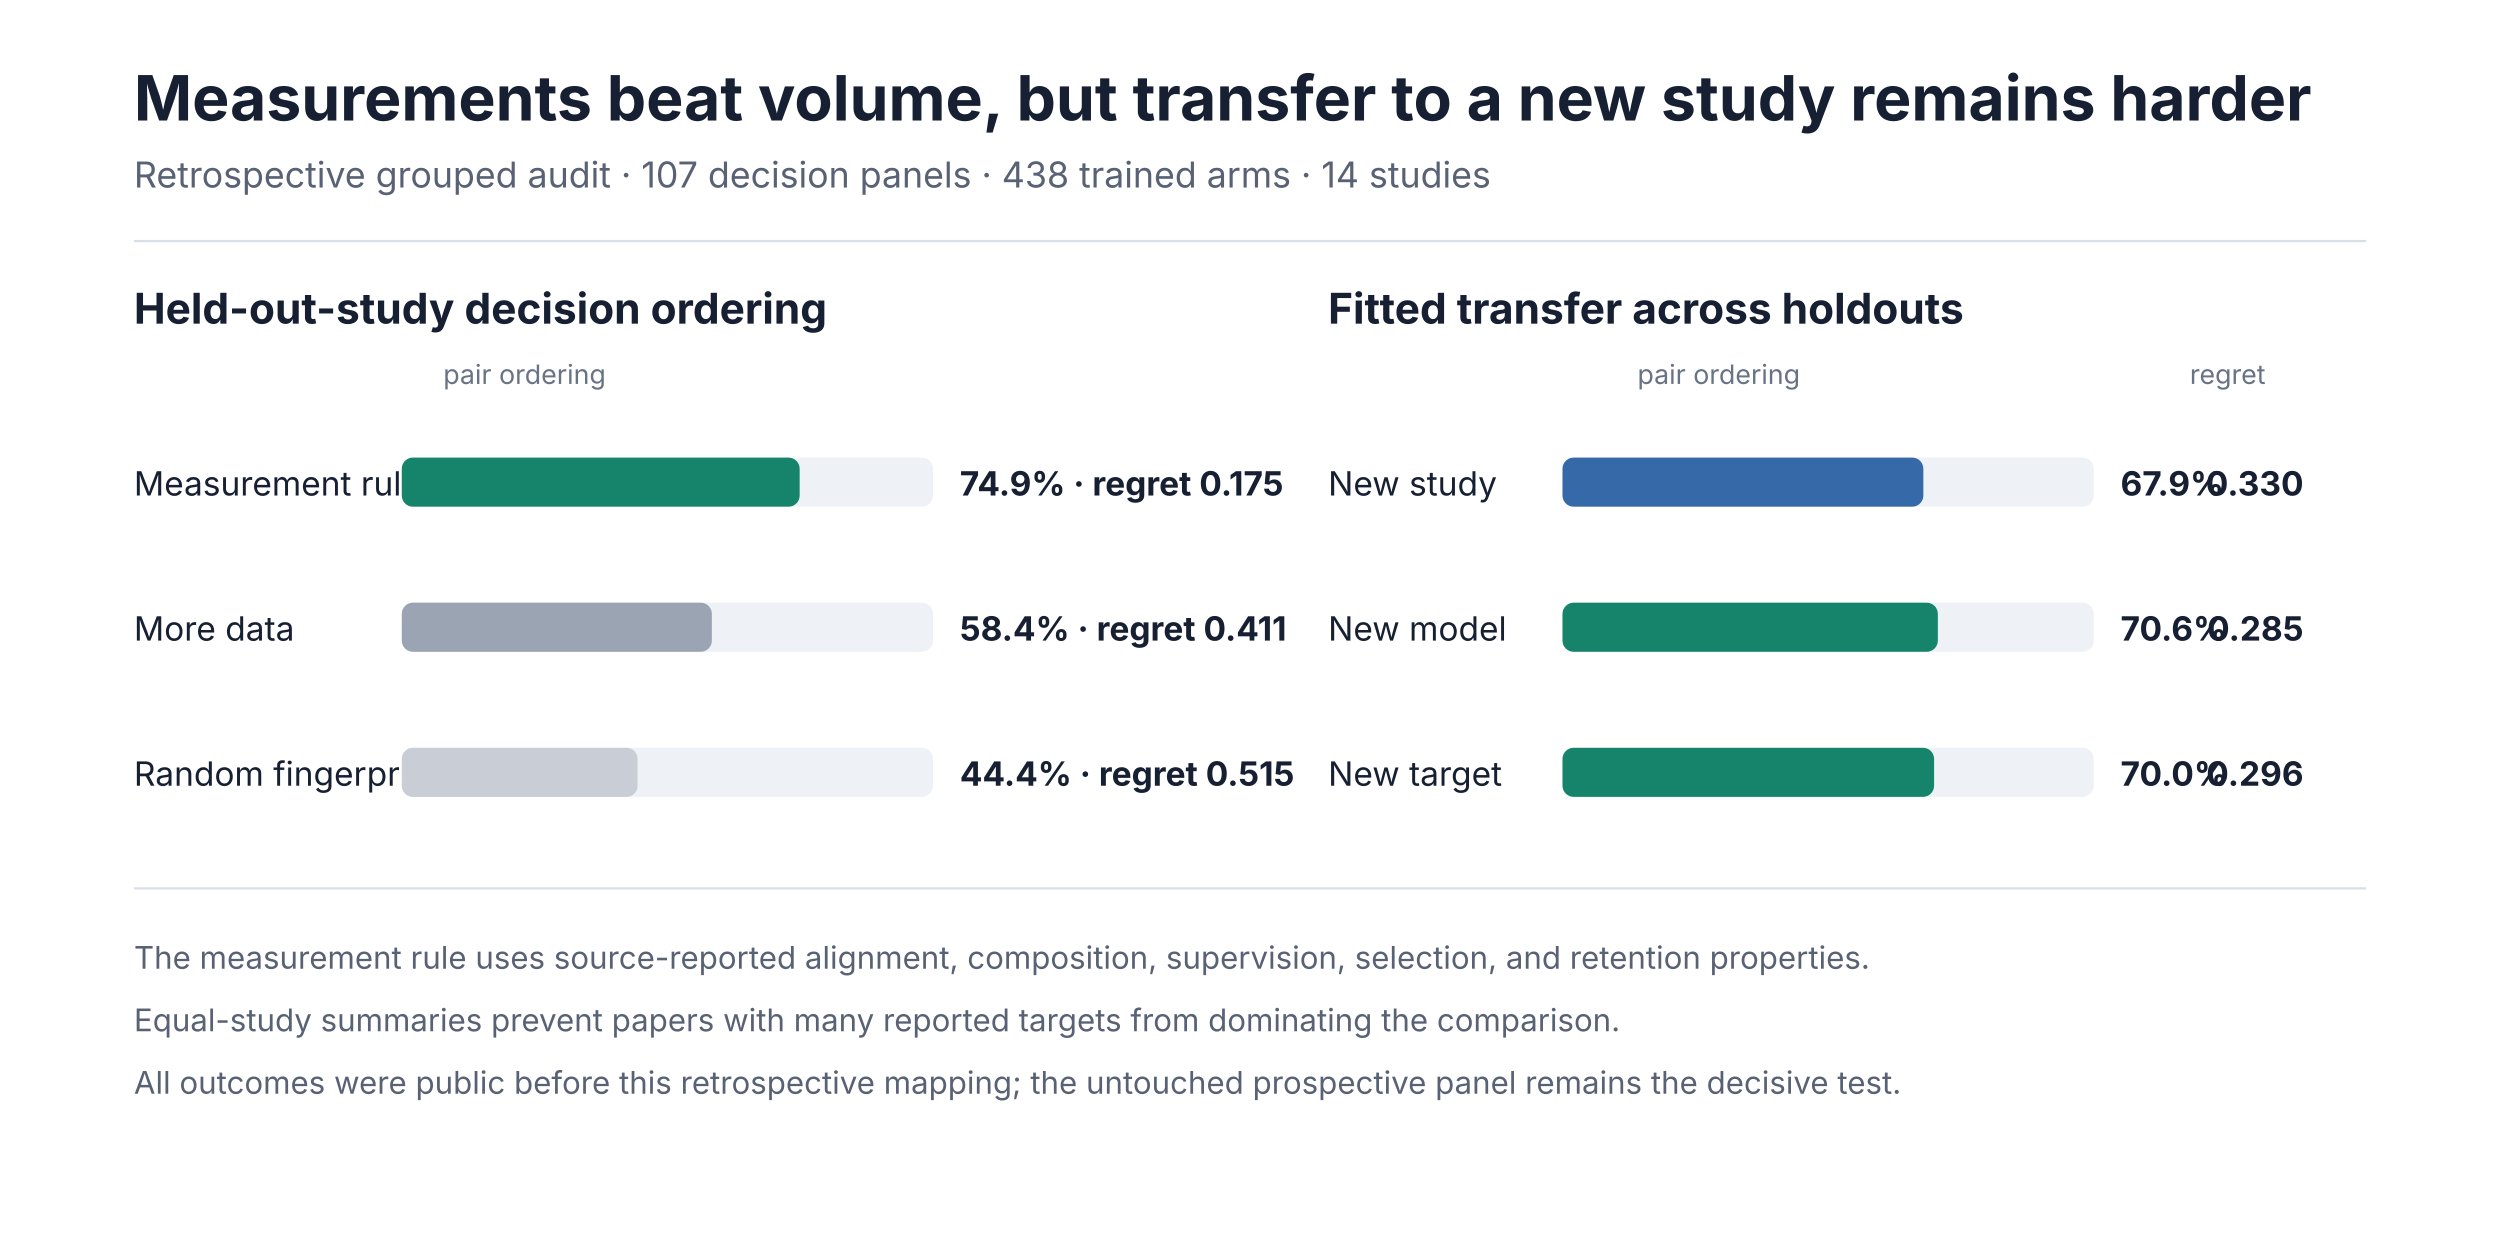
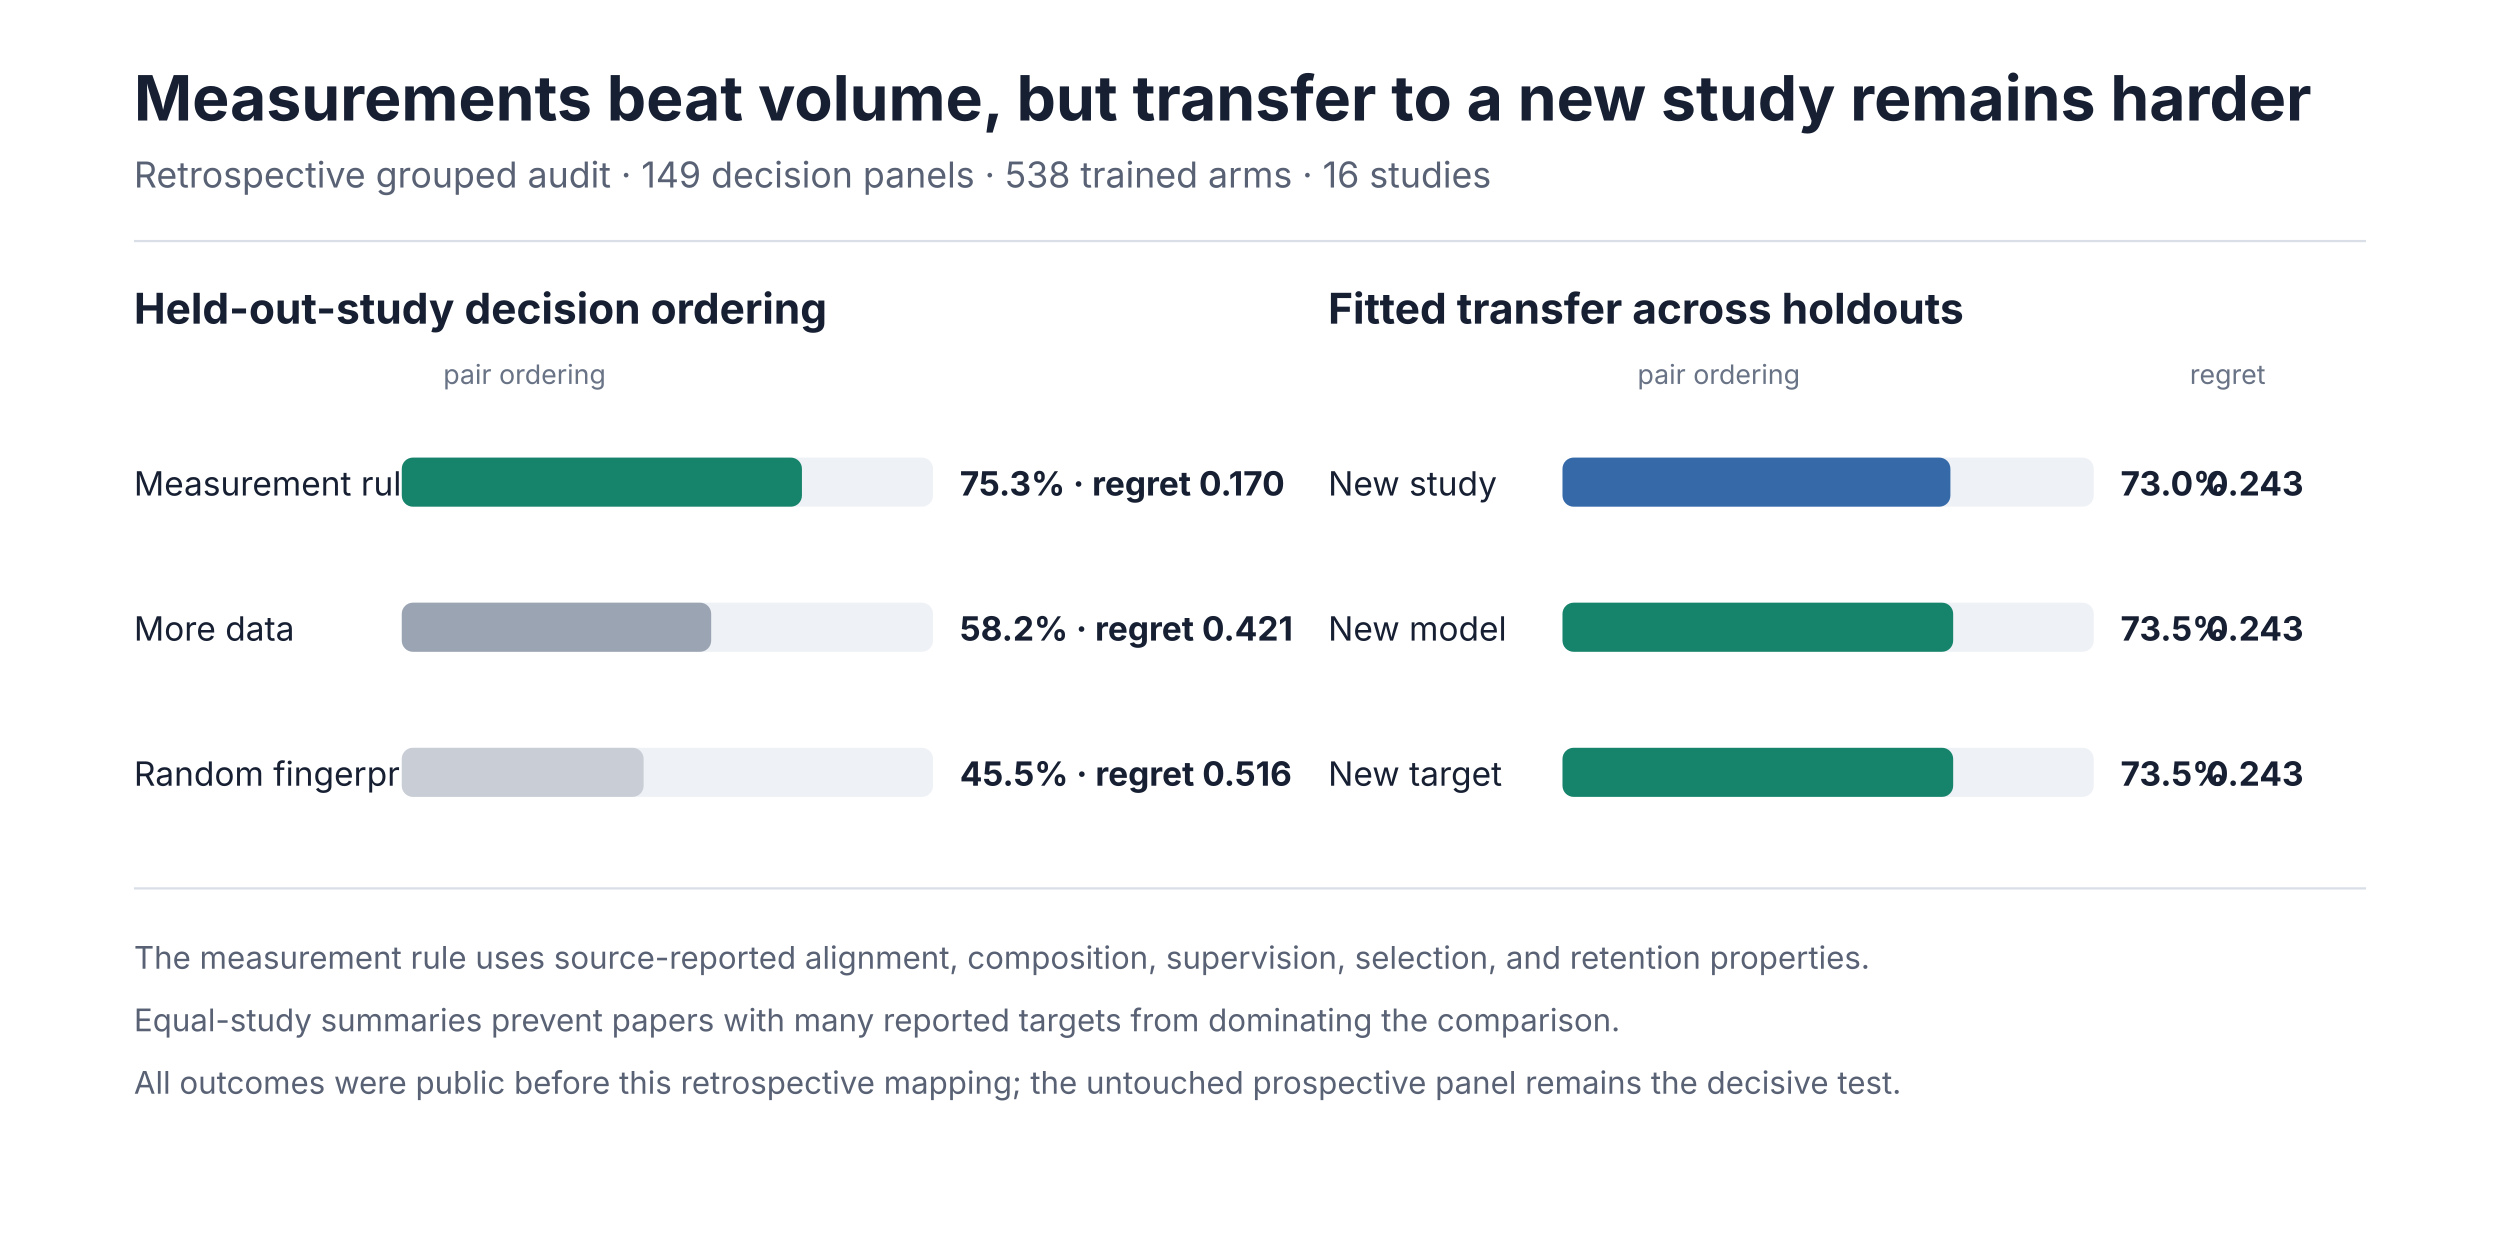
<svg xmlns="http://www.w3.org/2000/svg" width="1120" height="560" viewBox="0 0 1120 560" role="img" aria-labelledby="title desc">
  <rect width="1120" height="560" fill="#FFFFFF" />
  <style>text{font-family:Inter,Arial,sans-serif;fill:#172033}.title{font-size:28px;font-weight:700}.subtitle{font-size:16px;fill:#596275}.panel{font-size:19px;font-weight:700}.label{font-size:15px}.value{font-size:15px;font-weight:700}.axis{font-size:12px;fill:#697386}.note{font-size:14px;fill:#596275}</style>
  <text x="60" y="54" class="title" text-anchor="start">Measurements beat volume, but transfer to a new study remains harder</text>
-   <text x="60" y="84" class="subtitle" text-anchor="start">Retrospective grouped audit · 107 decision panels · 438 trained arms · 14 studies</text>
+   <text x="60" y="84" class="subtitle" text-anchor="start">Retrospective grouped audit · 149 decision panels · 538 trained arms · 16 studies</text>
  <line x1="60" y1="108" x2="1060" y2="108" stroke="#D9DEE7" />
  <text x="60" y="145" class="panel" text-anchor="start">Held-out-study decision ordering</text>
  <text x="595" y="145" class="panel" text-anchor="start">Fitted transfer across holdouts</text>
  <text x="235" y="172" class="axis" text-anchor="middle">pair ordering</text>
  <text x="770" y="172" class="axis" text-anchor="middle">pair ordering</text>
  <text x="998" y="172" class="axis" text-anchor="middle">regret</text>
  <text x="60" y="222" class="label" text-anchor="start">Measurement rule</text>
  <rect x="180" y="205" width="238" height="22" rx="5" fill="#EEF1F5" />
-   <rect x="180" y="205" width="178.25" height="22" rx="5" fill="#16836B" />
-   <text x="430" y="222" class="value" text-anchor="start">74.9% · regret 0.175</text>
+   <rect x="180" y="205" width="179.27" height="22" rx="5" fill="#16836B" />
+   <text x="430" y="222" class="value" text-anchor="start">75.3% · regret 0.170</text>
  <text x="60" y="287" class="label" text-anchor="start">More data</text>
  <rect x="180" y="270" width="238" height="22" rx="5" fill="#EEF1F5" />
-   <rect x="180" y="270" width="138.91" height="22" rx="5" fill="#9AA4B2" />
-   <text x="430" y="287" class="value" text-anchor="start">58.4% · regret 0.411</text>
+   <rect x="180" y="270" width="138.61" height="22" rx="5" fill="#9AA4B2" />
+   <text x="430" y="287" class="value" text-anchor="start">58.2% · regret 0.421</text>
  <text x="60" y="352" class="label" text-anchor="start">Random fingerprint</text>
  <rect x="180" y="335" width="238" height="22" rx="5" fill="#EEF1F5" />
-   <rect x="180" y="335" width="105.63" height="22" rx="5" fill="#C8CDD6" />
-   <text x="430" y="352" class="value" text-anchor="start">44.4% · regret 0.515</text>
+   <rect x="180" y="335" width="108.35" height="22" rx="5" fill="#C8CDD6" />
+   <text x="430" y="352" class="value" text-anchor="start">45.5% · regret 0.516</text>
  <text x="595" y="222" class="label" text-anchor="start">New study</text>
  <rect x="700" y="205" width="238" height="22" rx="5" fill="#EEF1F5" />
-   <rect x="700" y="205" width="161.66" height="22" rx="5" fill="#3569A8" />
-   <text x="950" y="222" class="value" text-anchor="start">67.9%</text>
-   <text x="1032" y="222" class="value" text-anchor="end">0.330</text>
+   <rect x="700" y="205" width="173.78" height="22" rx="5" fill="#3569A8" />
+   <text x="950" y="222" class="value" text-anchor="start">73.0%</text>
+   <text x="1032" y="222" class="value" text-anchor="end">0.243</text>
  <text x="595" y="287" class="label" text-anchor="start">New model</text>
  <rect x="700" y="270" width="238" height="22" rx="5" fill="#EEF1F5" />
-   <rect x="700" y="270" width="168.15" height="22" rx="5" fill="#16836B" />
-   <text x="950" y="287" class="value" text-anchor="start">70.6%</text>
-   <text x="1032" y="287" class="value" text-anchor="end">0.285</text>
+   <rect x="700" y="270" width="175.02" height="22" rx="5" fill="#16836B" />
+   <text x="950" y="287" class="value" text-anchor="start">73.5%</text>
+   <text x="1032" y="287" class="value" text-anchor="end">0.243</text>
  <text x="595" y="352" class="label" text-anchor="start">New target</text>
  <rect x="700" y="335" width="238" height="22" rx="5" fill="#EEF1F5" />
-   <rect x="700" y="335" width="166.48" height="22" rx="5" fill="#16836B" />
-   <text x="950" y="352" class="value" text-anchor="start">70.0%</text>
-   <text x="1032" y="352" class="value" text-anchor="end">0.296</text>
+   <rect x="700" y="335" width="175.02" height="22" rx="5" fill="#16836B" />
+   <text x="950" y="352" class="value" text-anchor="start">73.5%</text>
+   <text x="1032" y="352" class="value" text-anchor="end">0.243</text>
  <line x1="60" y1="398" x2="1060" y2="398" stroke="#D9DEE7" />
  <text x="60" y="434" class="note" text-anchor="start">The measurement rule uses source-reported alignment, composition, supervision, selection, and retention properties.</text>
  <text x="60" y="462" class="note" text-anchor="start">Equal-study summaries prevent papers with many reported targets from dominating the comparison.</text>
  <text x="60" y="490" class="note" text-anchor="start">All outcomes were public before this retrospective mapping; the untouched prospective panel remains the decisive test.</text>
</svg>
